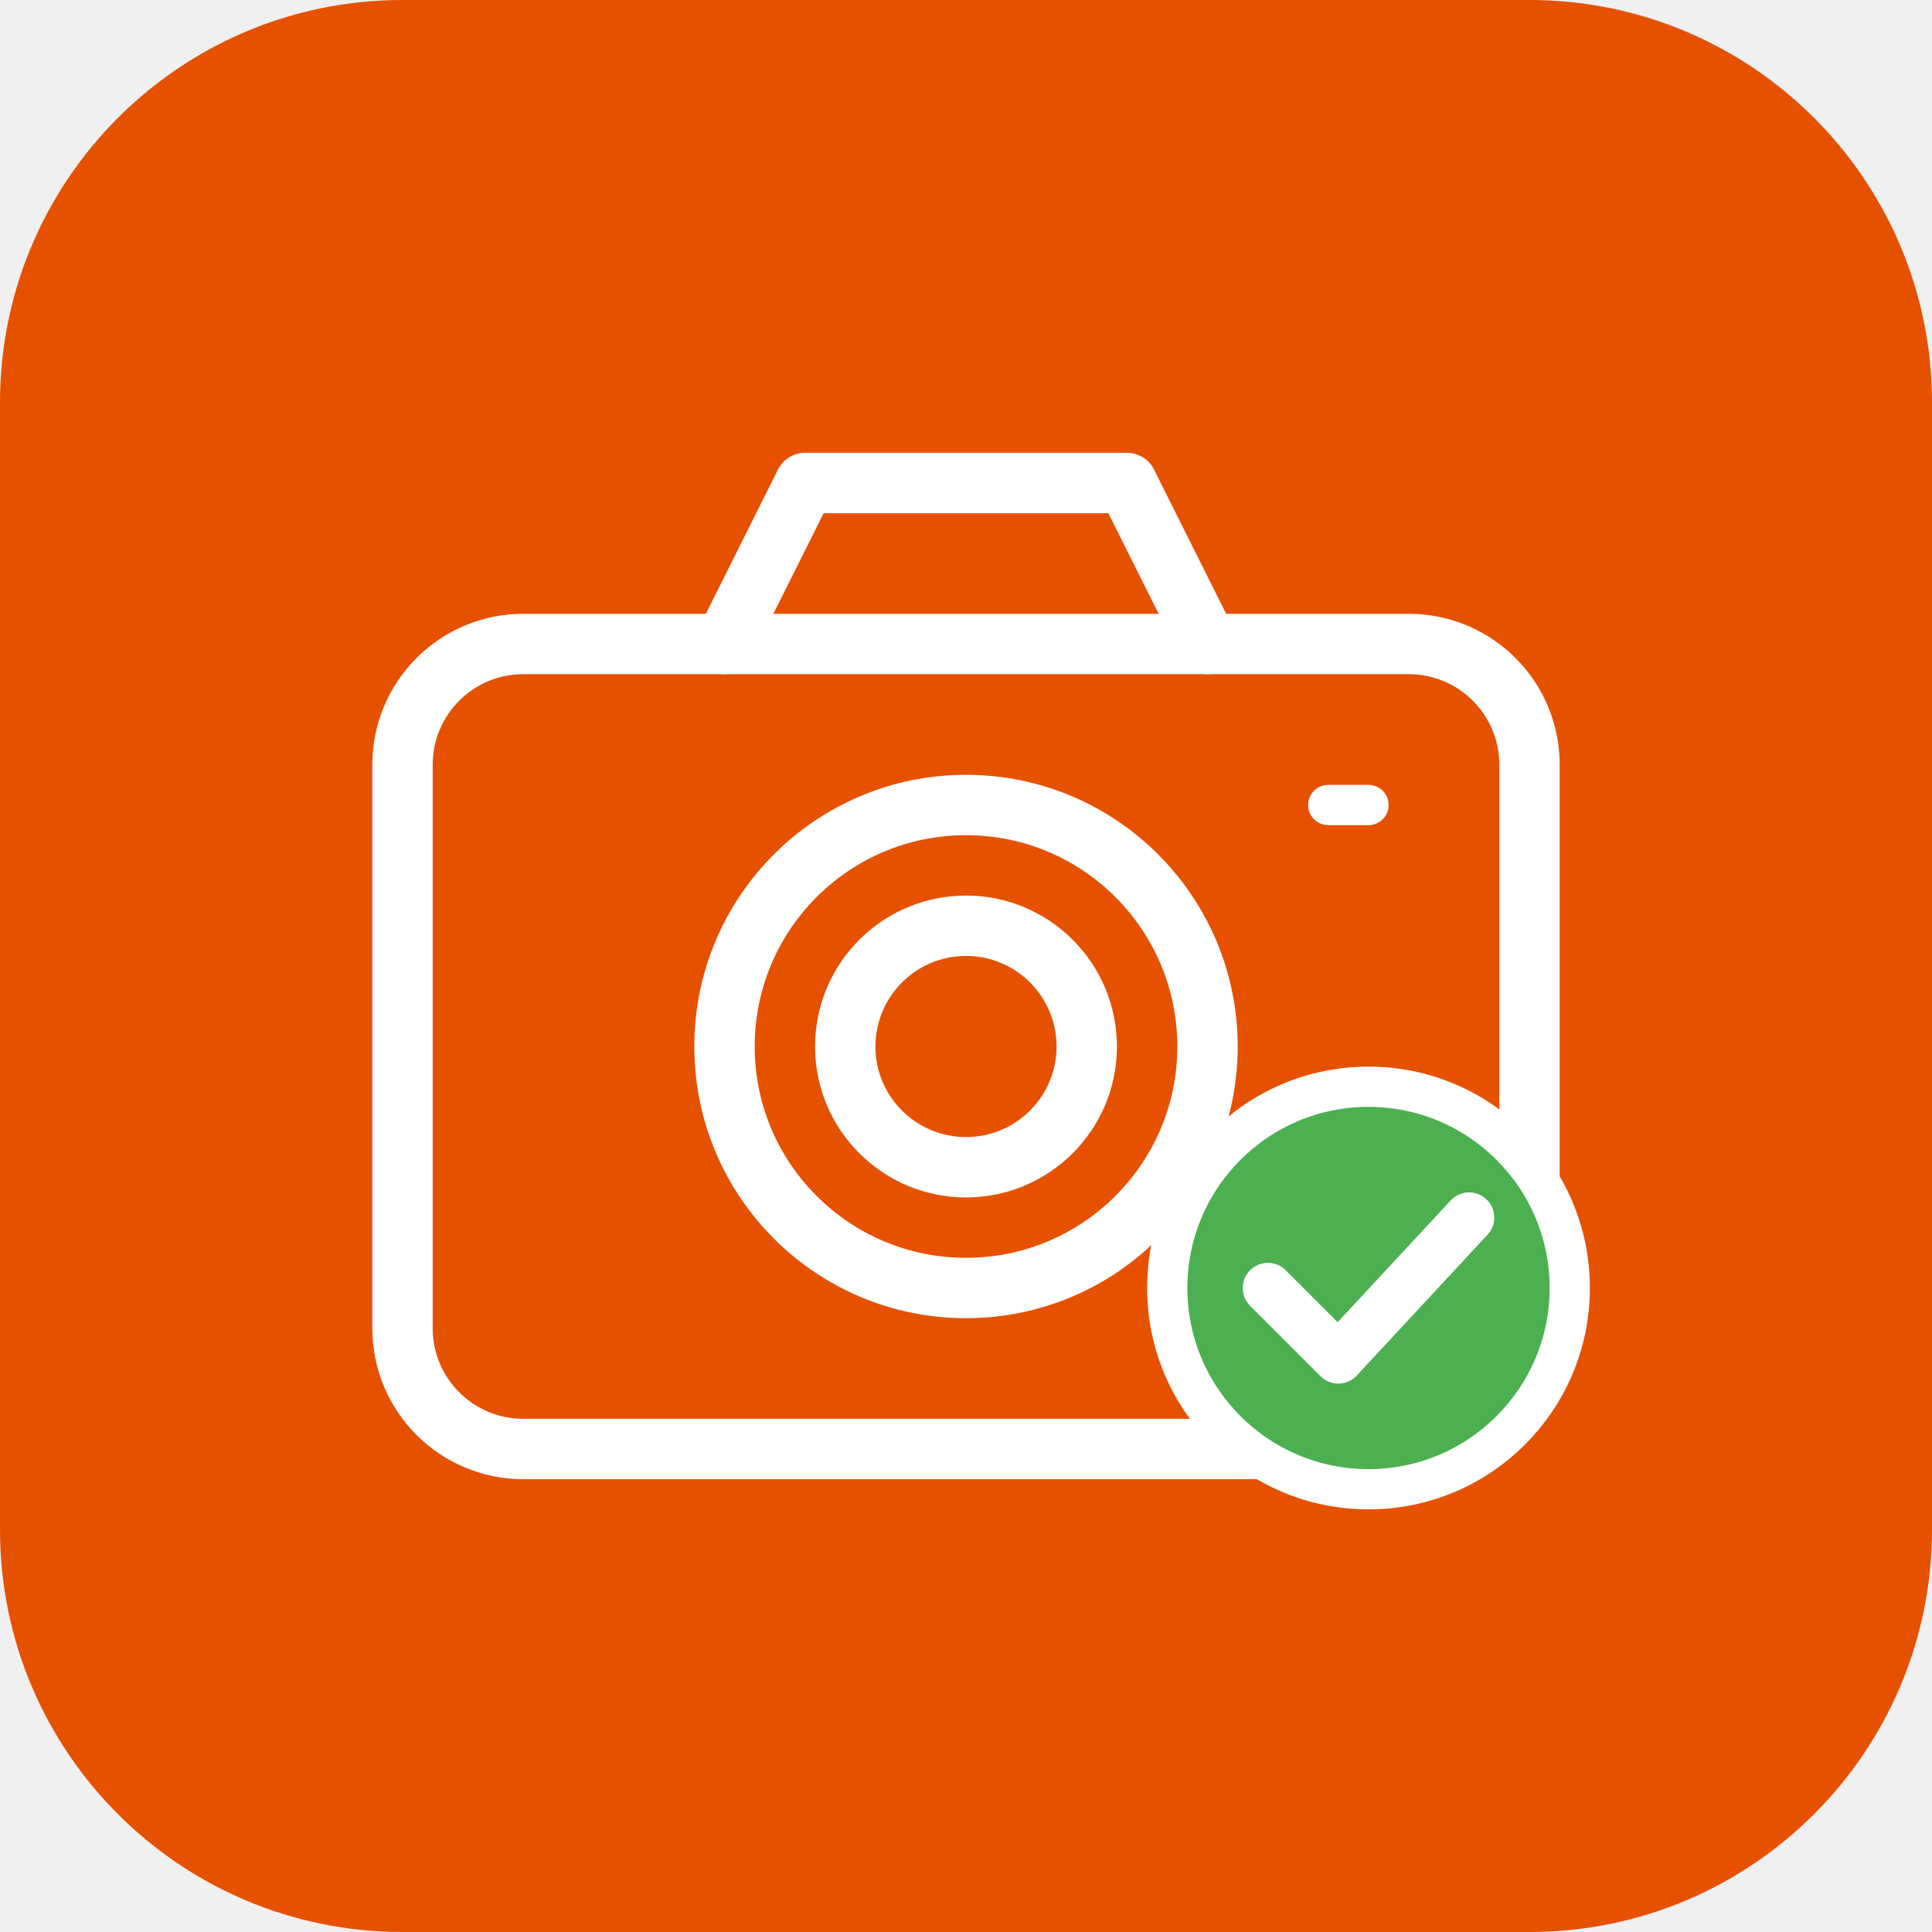
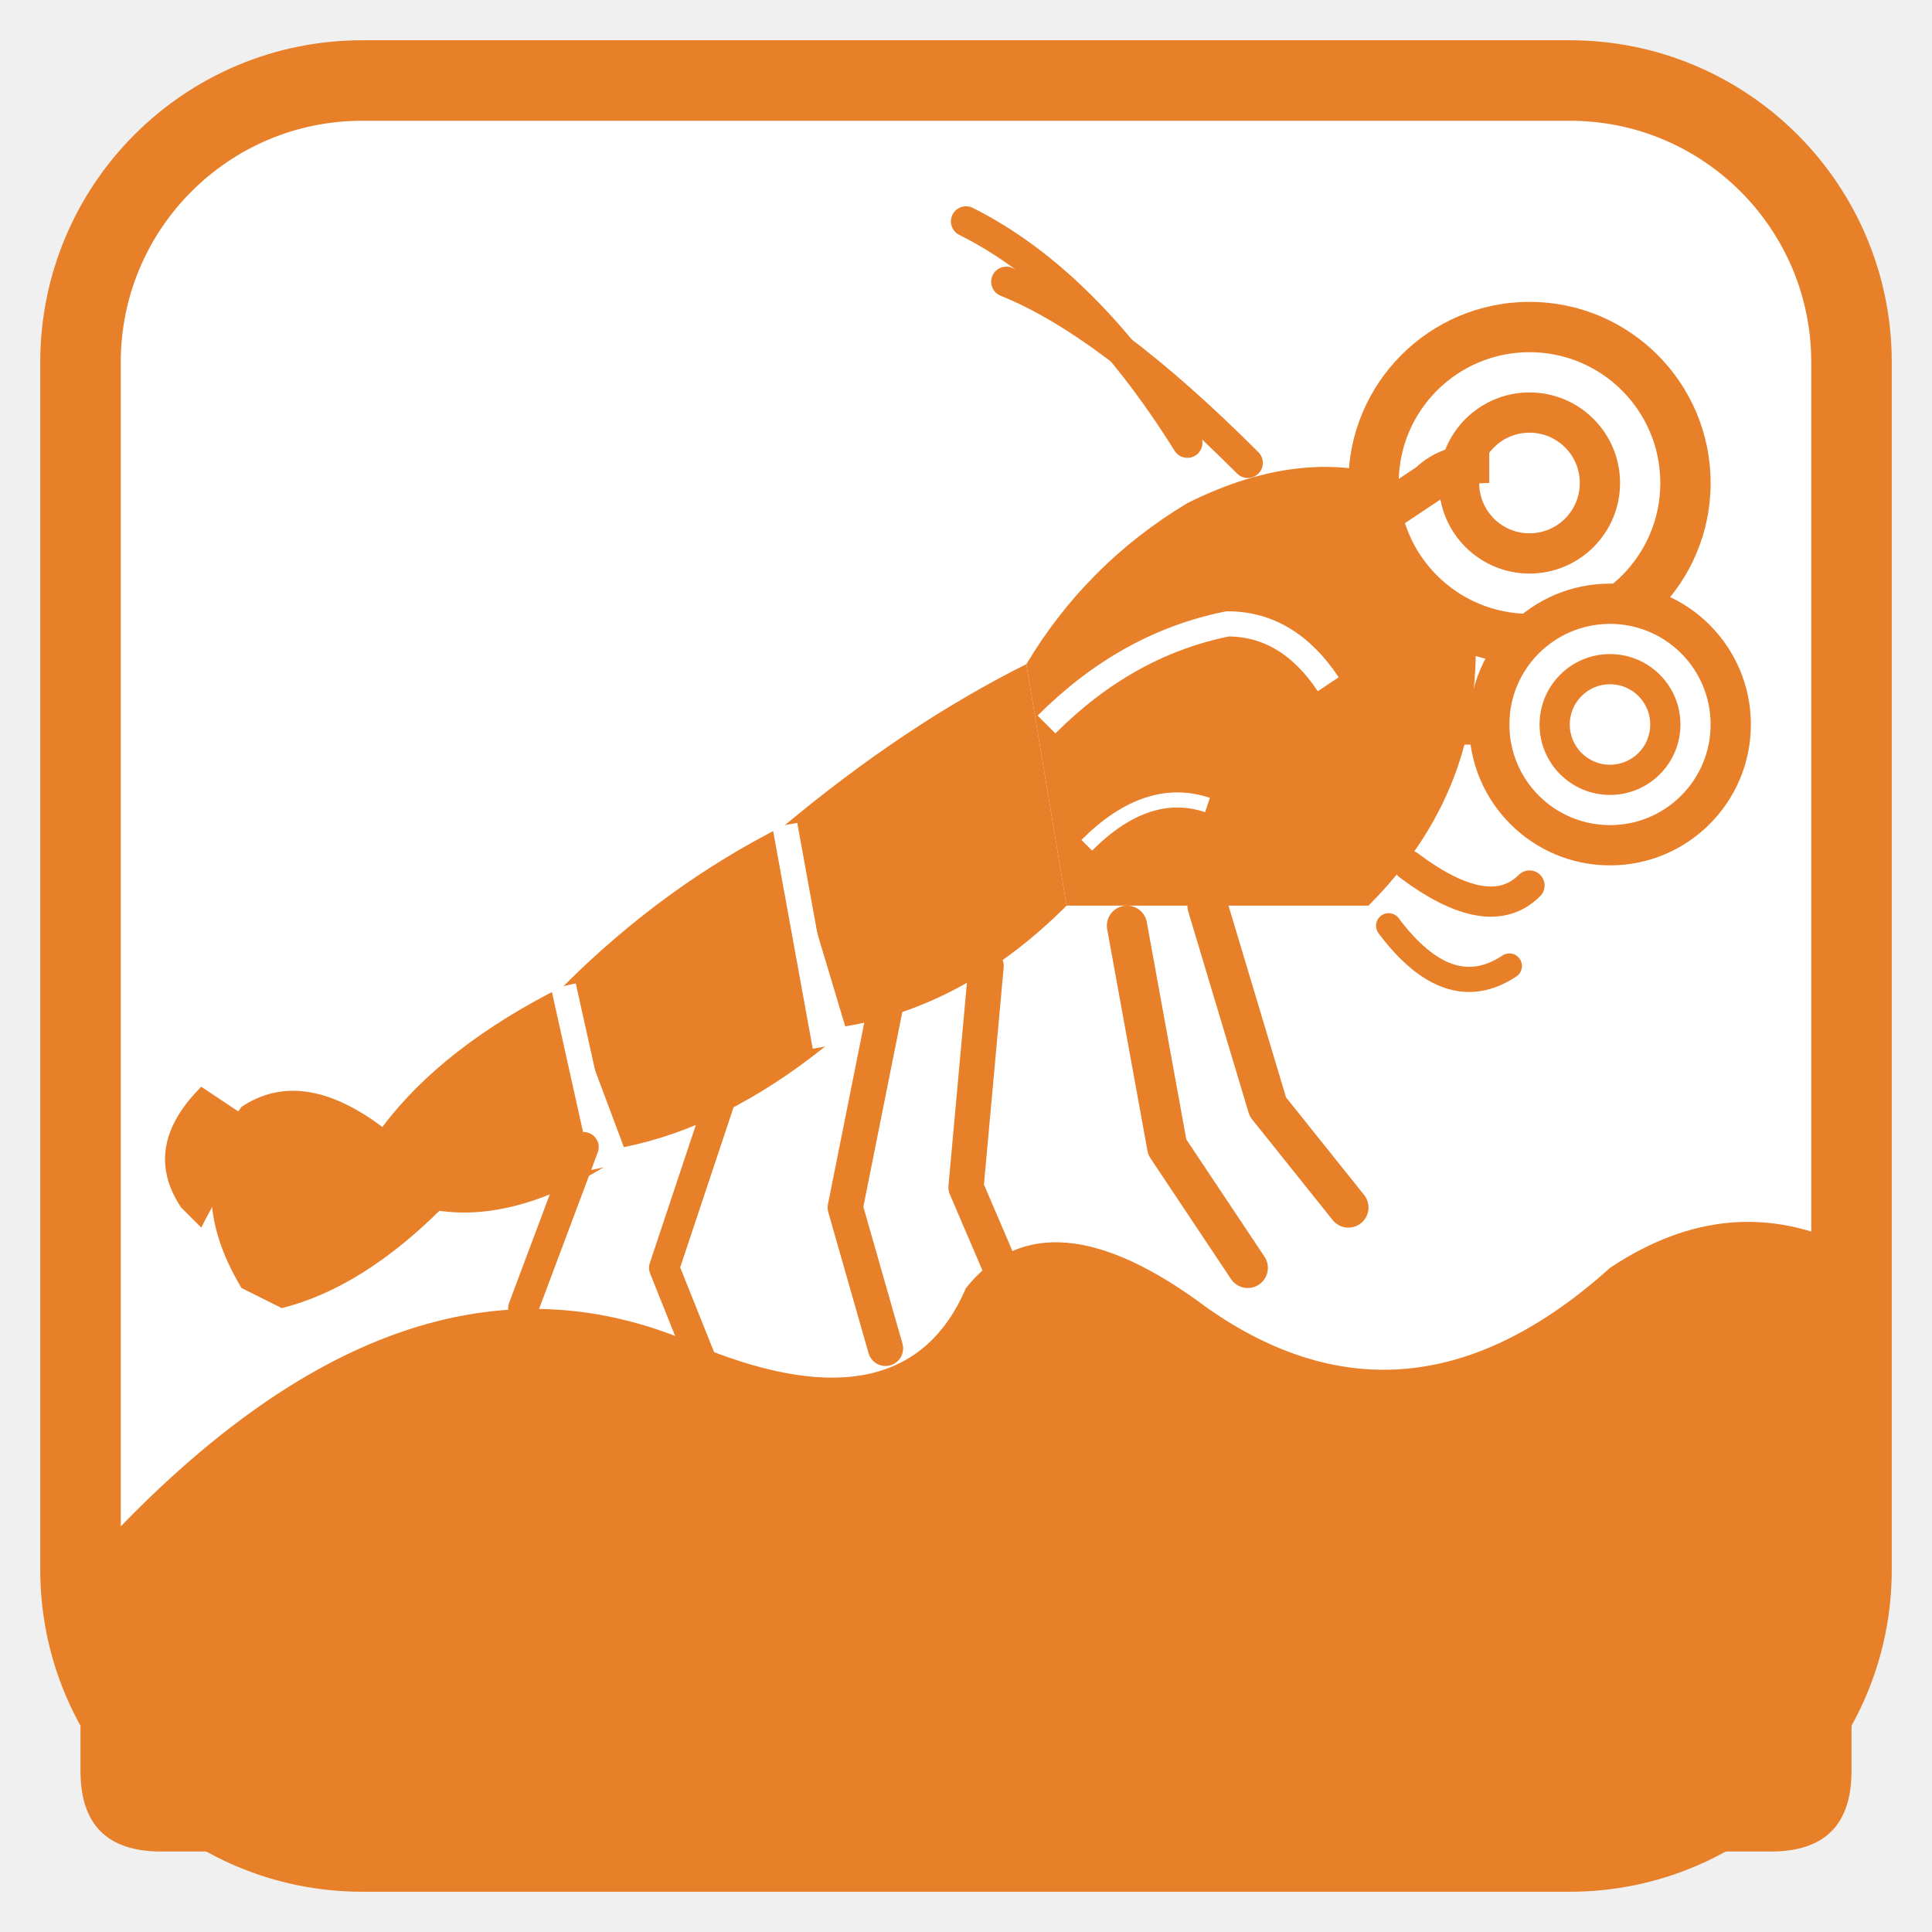
<svg xmlns="http://www.w3.org/2000/svg" viewBox="0 0 192 192">
-   <rect width="192" height="192" rx="40" fill="#E65100" />
-   <g transform="translate(32,28)" fill="none" stroke="#fff" stroke-width="6" stroke-linecap="round" stroke-linejoin="round">
-     <rect x="8" y="36" width="112" height="80" rx="12" fill="none" />
-     <path d="M40 36 L48 20 H80 L88 36" />
-     <circle cx="64" cy="76" r="24" />
-     <circle cx="64" cy="76" r="12" />
-     <path d="M100 52 L104 52" stroke-width="4" />
-     <circle cx="104" cy="100" r="20" fill="#4CAF50" stroke="#fff" stroke-width="4" />
-     <path d="M94 100 L101 107 L114 93" stroke="#fff" stroke-width="5" />
+   <rect x="8" y="8" width="176" height="176" rx="28" fill="#fff" stroke="#e8802a" stroke-width="8" />
+   <g fill="#e8802a">
+     <path d="M8,156 Q40,120 70,134 Q90,142 96,128 Q104,118 120,130 Q140,144 160,126 Q172,118 184,124 L184,176 Q184,184 176,184 L16,184 Q8,184 8,176 Z" />
+     <path d="M24,128 Q18,118 24,110 Q30,106 38,112 L44,120 Q36,128 28,130 Z" />
+     <path d="M18,120 Q14,114 20,108 L26,112 Q22,118 20,122Z" />
+     <path d="M38,112 Q44,104 56,98 L60,116 Q50,122 42,120Z" />
+     <path d="M56,98 Q66,88 78,82 L82,104 Q72,112 62,114Z" />
+     <path d="M78,82 Q90,72 102,66 L106,90 Q96,100 84,102Z" />
+     <path d="M56,98 L60,116" stroke="#fff" stroke-width="2.5" fill="none" />
+     <path d="M78,82 L82,104" stroke="#fff" stroke-width="2.5" fill="none" />
+     <path d="M102,66 Q108,56 118,50 Q130,44 140,48 L144,52 Q148,60 146,72 Q144,82 136,90 L106,90Z" />
+     <path d="M104,72 Q112,64 122,62 Q128,62 132,68" stroke="#fff" stroke-width="2.5" fill="none" />
+     <path d="M108,84 Q114,78 120,80" stroke="#fff" stroke-width="1.5" fill="none" />
+     <circle cx="152" cy="48" r="18" fill="#e8802a" />
+     <circle cx="152" cy="48" r="13" fill="#fff" />
+     <circle cx="152" cy="48" r="9" fill="#e8802a" />
+     <circle cx="152" cy="48" r="5" fill="#fff" />
+     <circle cx="160" cy="72" r="14" fill="#e8802a" />
+     <circle cx="160" cy="72" r="10" fill="#fff" />
+     <circle cx="160" cy="72" r="7" fill="#e8802a" />
+     <circle cx="160" cy="72" r="4" fill="#fff" />
+     <path d="M136,52 L142,48 Q144,46 148,46" stroke="#e8802a" stroke-width="4" fill="none" />
+     <path d="M140,72 L150,72" stroke="#e8802a" stroke-width="4" fill="none" />
+     <path d="M124,46 Q110,32 100,28" stroke="#e8802a" stroke-width="3" fill="none" stroke-linecap="round" />
+     <path d="M118,44 Q108,28 96,22" stroke="#e8802a" stroke-width="3" fill="none" stroke-linecap="round" />
+     <path d="M120,90 L126,110 L134,120" stroke="#e8802a" stroke-width="4" fill="none" stroke-linecap="round" stroke-linejoin="round" />
+     <path d="M112,92 L116,114 L124,126" stroke="#e8802a" stroke-width="4" fill="none" stroke-linecap="round" stroke-linejoin="round" />
+     <path d="M98,96 L96,118 L102,132" stroke="#e8802a" stroke-width="3.5" fill="none" stroke-linecap="round" stroke-linejoin="round" />
+     <path d="M88,100 L84,120 L88,134" stroke="#e8802a" stroke-width="3.5" fill="none" stroke-linecap="round" stroke-linejoin="round" />
+     <path d="M72,108 L66,126 L70,136" stroke="#e8802a" stroke-width="3" fill="none" stroke-linecap="round" stroke-linejoin="round" />
+     <path d="M58,114 L52,130 L54,138" stroke="#e8802a" stroke-width="3" fill="none" stroke-linecap="round" stroke-linejoin="round" />
+     <path d="M140,86 Q148,92 152,88" stroke="#e8802a" stroke-width="3" fill="none" stroke-linecap="round" />
+     <path d="M138,92 Q144,100 150,96" stroke="#e8802a" stroke-width="2.5" fill="none" stroke-linecap="round" />
  </g>
</svg>
